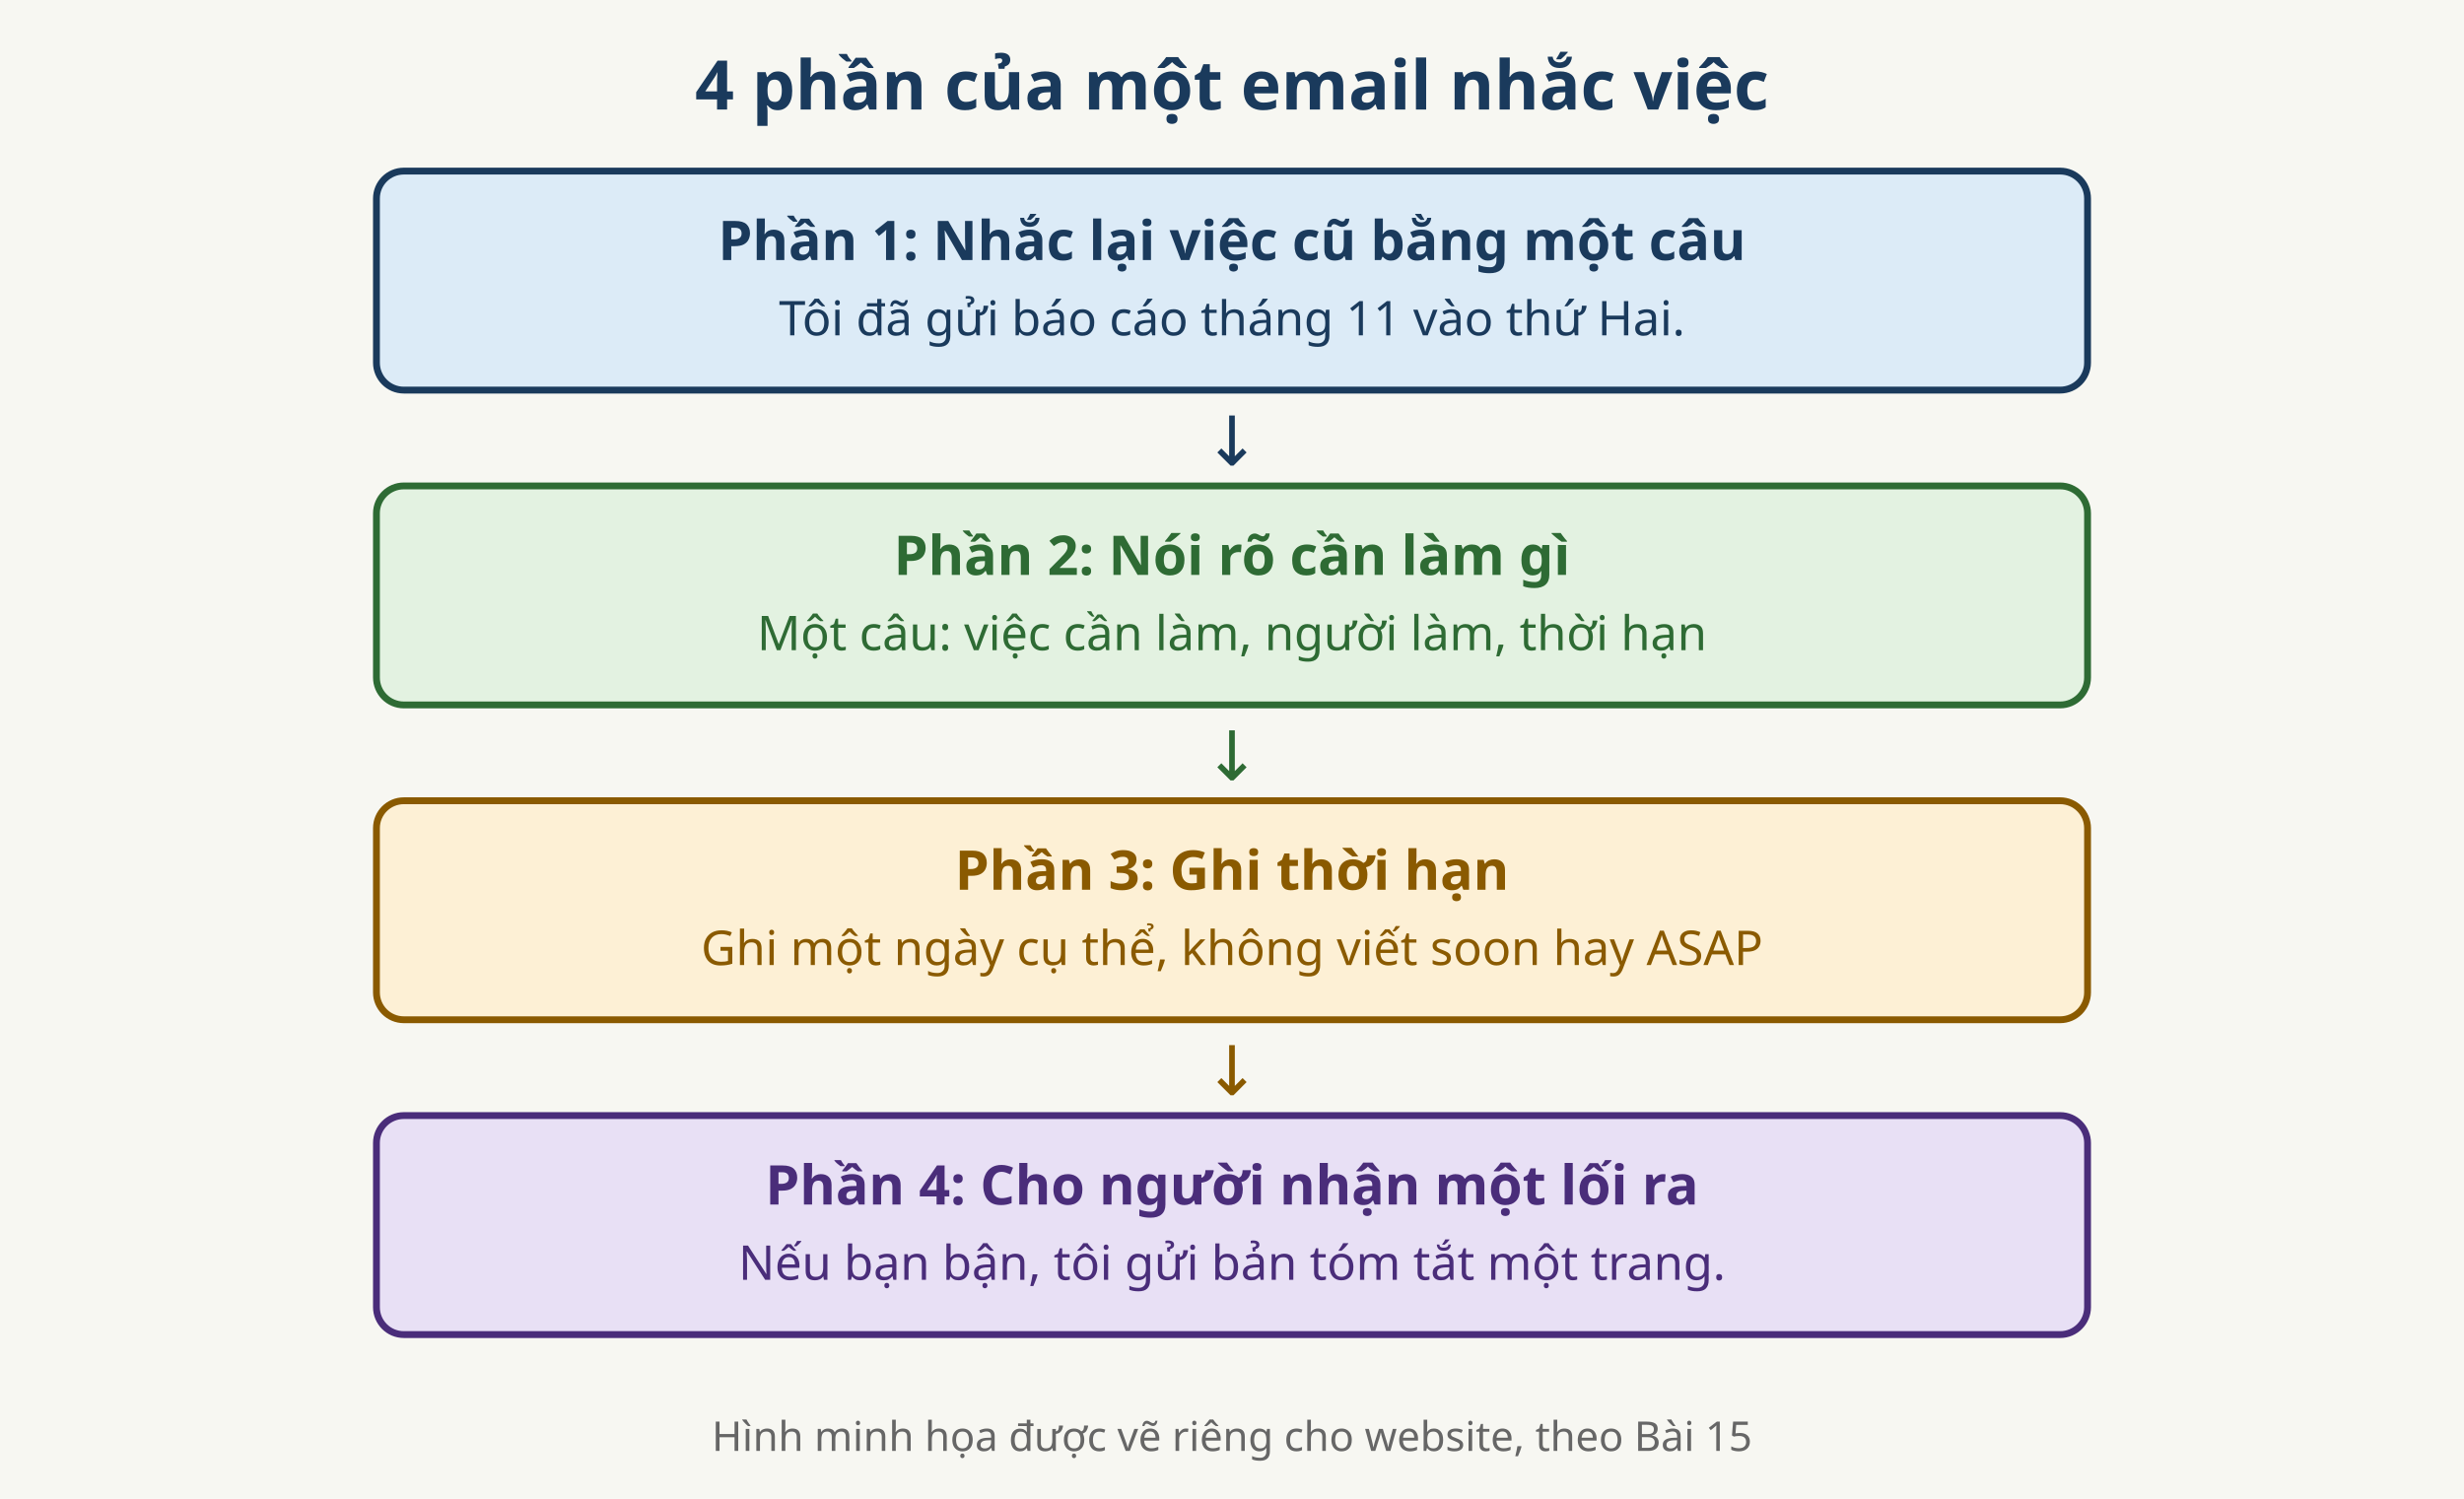
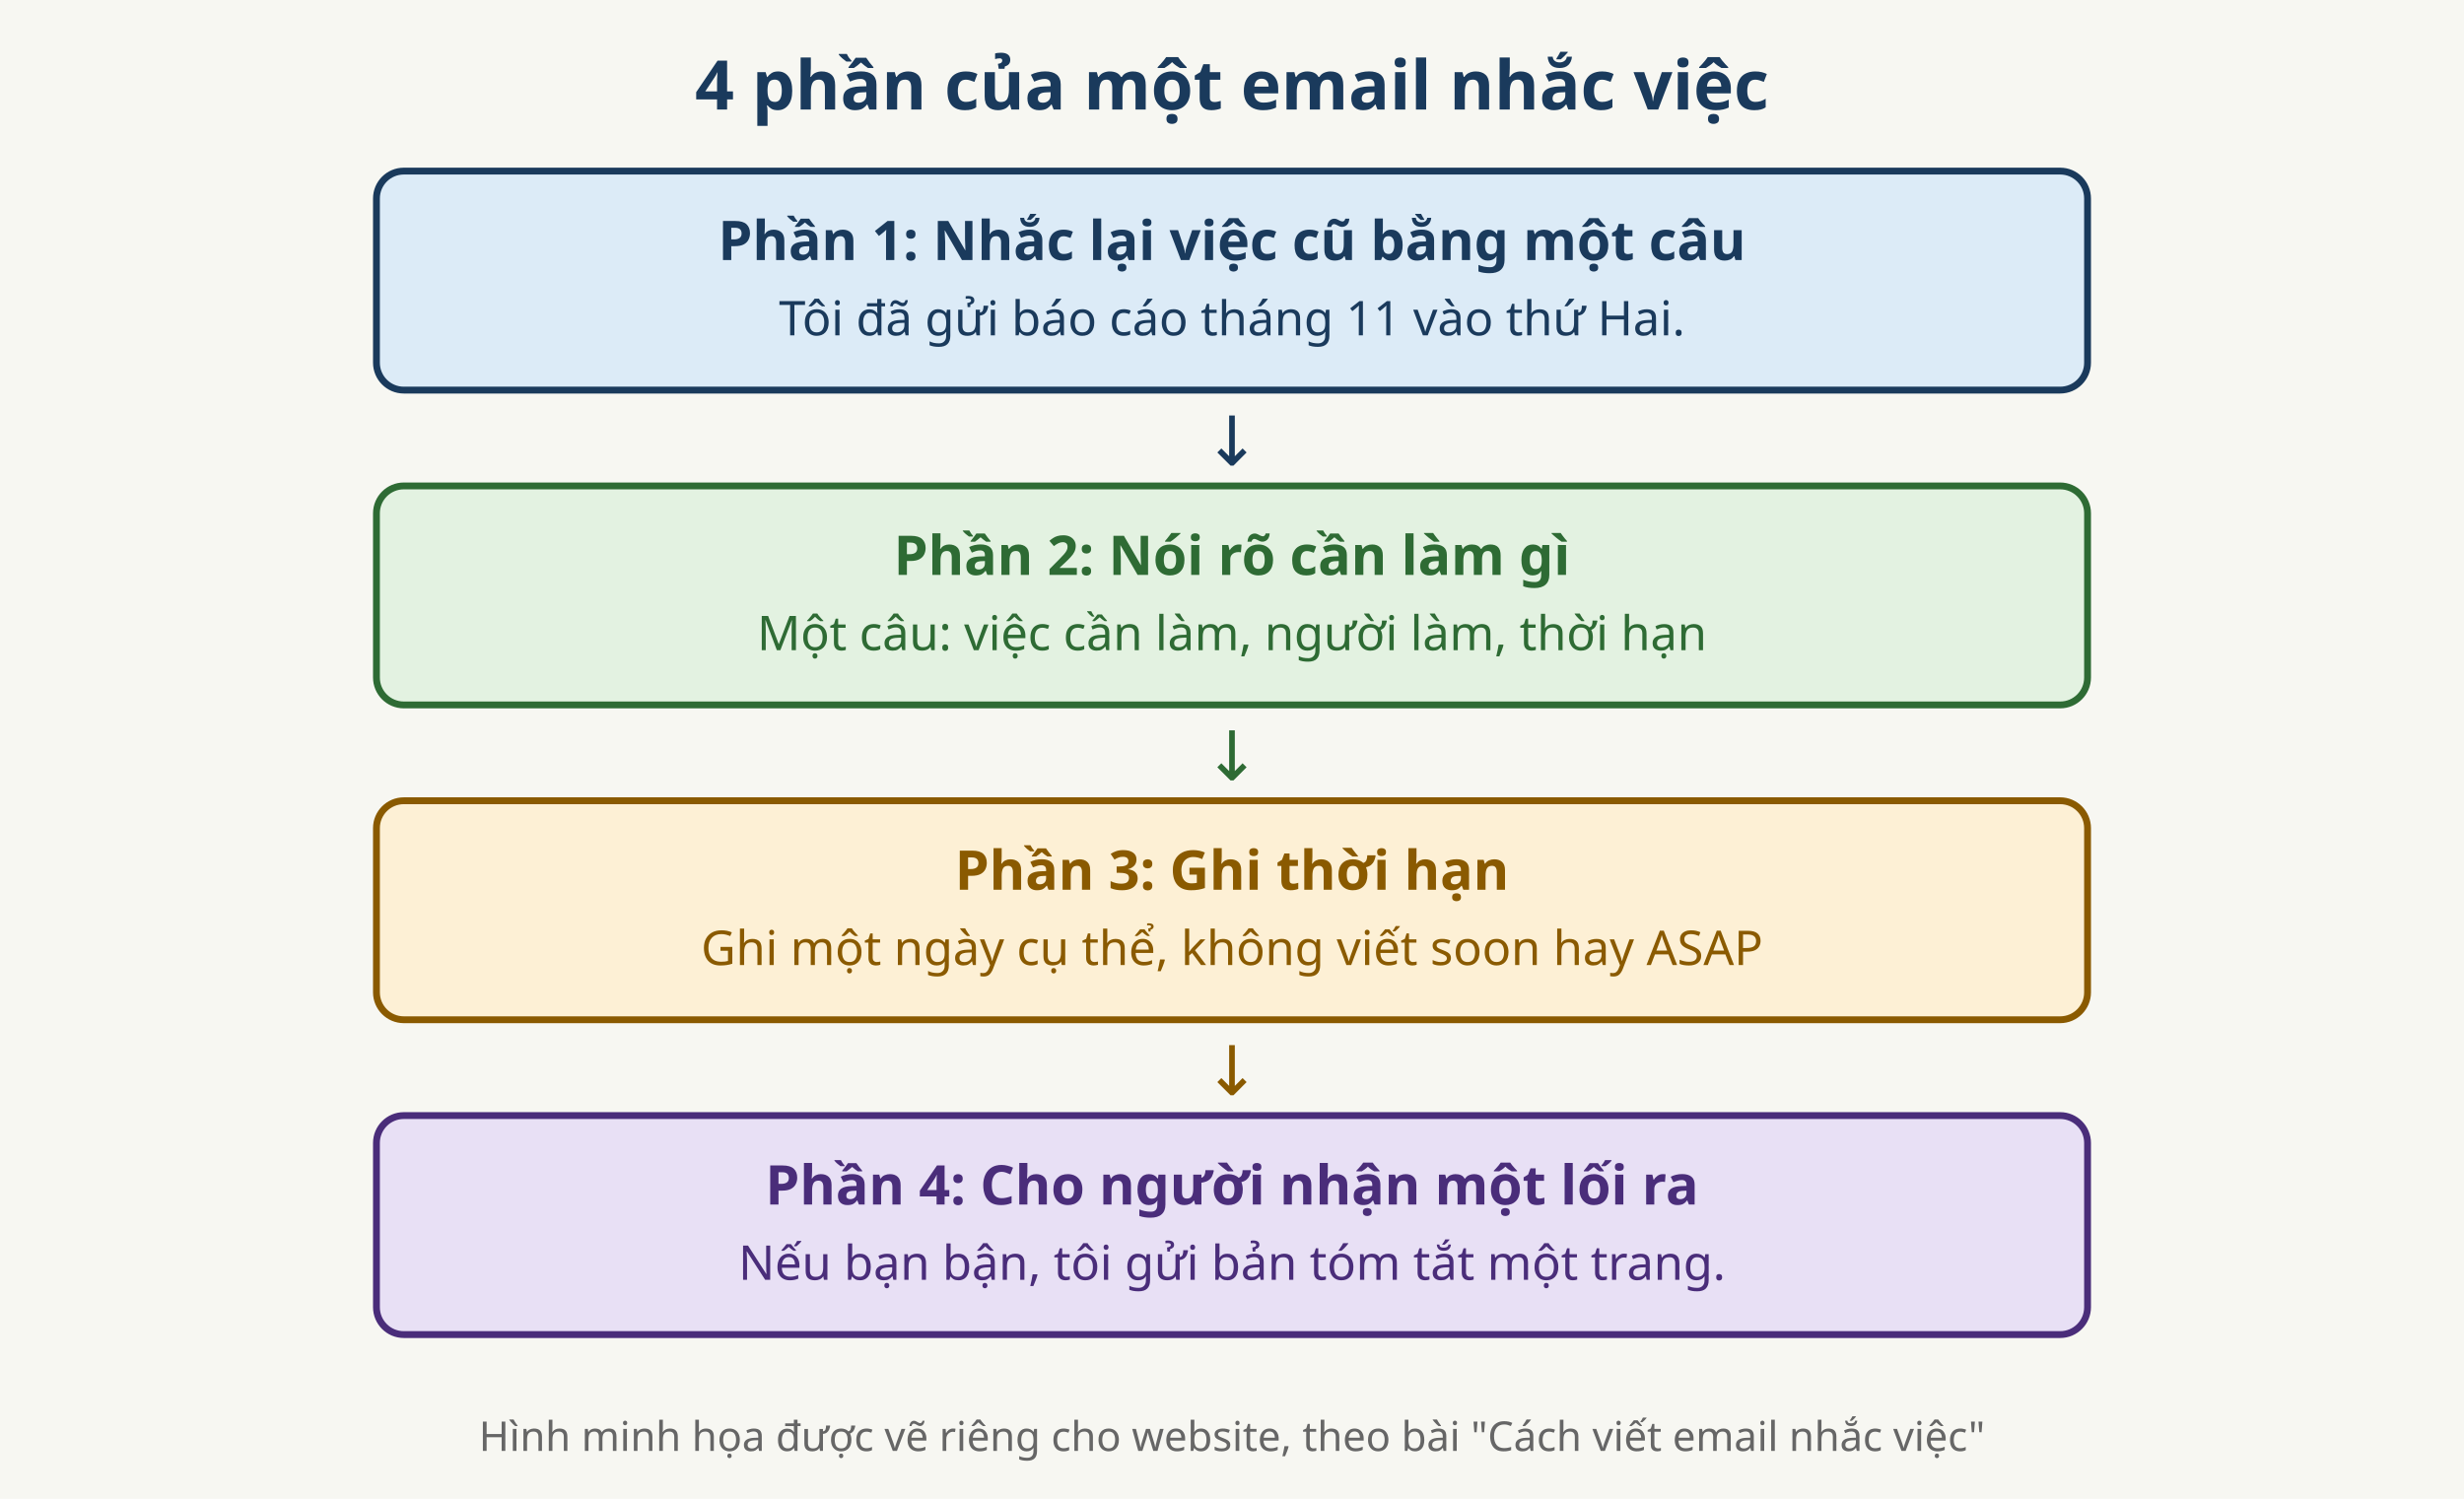
<svg xmlns="http://www.w3.org/2000/svg" width="720" height="438" viewBox="0 0 720 438" role="img" aria-labelledby="title desc">
  <rect width="720" height="438" fill="#f7f7f2" />
  <text x="360" y="32" text-anchor="middle" font-family="sans-serif" font-size="20" font-weight="bold" fill="#1a3a5c">4 phần của một email nhắc việc</text>
  <g font-family="sans-serif">
    <rect x="110" y="50" width="500" height="64" rx="8" fill="#dcebf7" stroke="#1a3a5c" stroke-width="2" />
    <text x="360" y="76" text-anchor="middle" font-size="16" font-weight="bold" fill="#1a3a5c">Phần 1: Nhắc lại việc cũ bằng một câu</text>
    <text x="360" y="98" text-anchor="middle" font-size="14" fill="#1a3a5c">Tôi đã gửi báo cáo tháng 11 vào thứ Hai.</text>
    <text x="360" y="136" text-anchor="middle" font-size="20" fill="#1a3a5c">↓</text>
    <rect x="110" y="142" width="500" height="64" rx="8" fill="#e3f2e1" stroke="#2e6b34" stroke-width="2" />
    <text x="360" y="168" text-anchor="middle" font-size="16" font-weight="bold" fill="#2e6b34">Phần 2: Nói rõ cần làm gì</text>
    <text x="360" y="190" text-anchor="middle" font-size="14" fill="#2e6b34">Một câu: việc cần làm, người làm, thời hạn</text>
    <text x="360" y="228" text-anchor="middle" font-size="20" fill="#2e6b34">↓</text>
    <rect x="110" y="234" width="500" height="64" rx="8" fill="#fdf0d5" stroke="#8a5a00" stroke-width="2" />
    <text x="360" y="260" text-anchor="middle" font-size="16" font-weight="bold" fill="#8a5a00">Phần 3: Ghi thời hạn</text>
    <text x="360" y="282" text-anchor="middle" font-size="14" fill="#8a5a00">Ghi một ngày cụ thể, không viết soon hay ASAP</text>
    <text x="360" y="320" text-anchor="middle" font-size="20" fill="#8a5a00">↓</text>
    <rect x="110" y="326" width="500" height="64" rx="8" fill="#e8e0f5" stroke="#4a2d7a" stroke-width="2" />
    <text x="360" y="352" text-anchor="middle" font-size="16" font-weight="bold" fill="#4a2d7a">Phần 4: Cho người nhận một lối ra</text>
    <text x="360" y="374" text-anchor="middle" font-size="14" fill="#4a2d7a">Nếu bạn bận, tôi gửi bản tóm tắt một trang.</text>
  </g>
-   <text x="360" y="424" text-anchor="middle" font-family="sans-serif" font-size="12" fill="#666">Hình minh họa được vẽ riêng cho website, theo Bài 15</text>
+   <text x="360" y="424" text-anchor="middle" font-family="sans-serif" font-size="12" fill="#666">Hình minh họa được vẽ riêng cho website, theo bài "Cách viết email nhắc việc"</text>
</svg>
